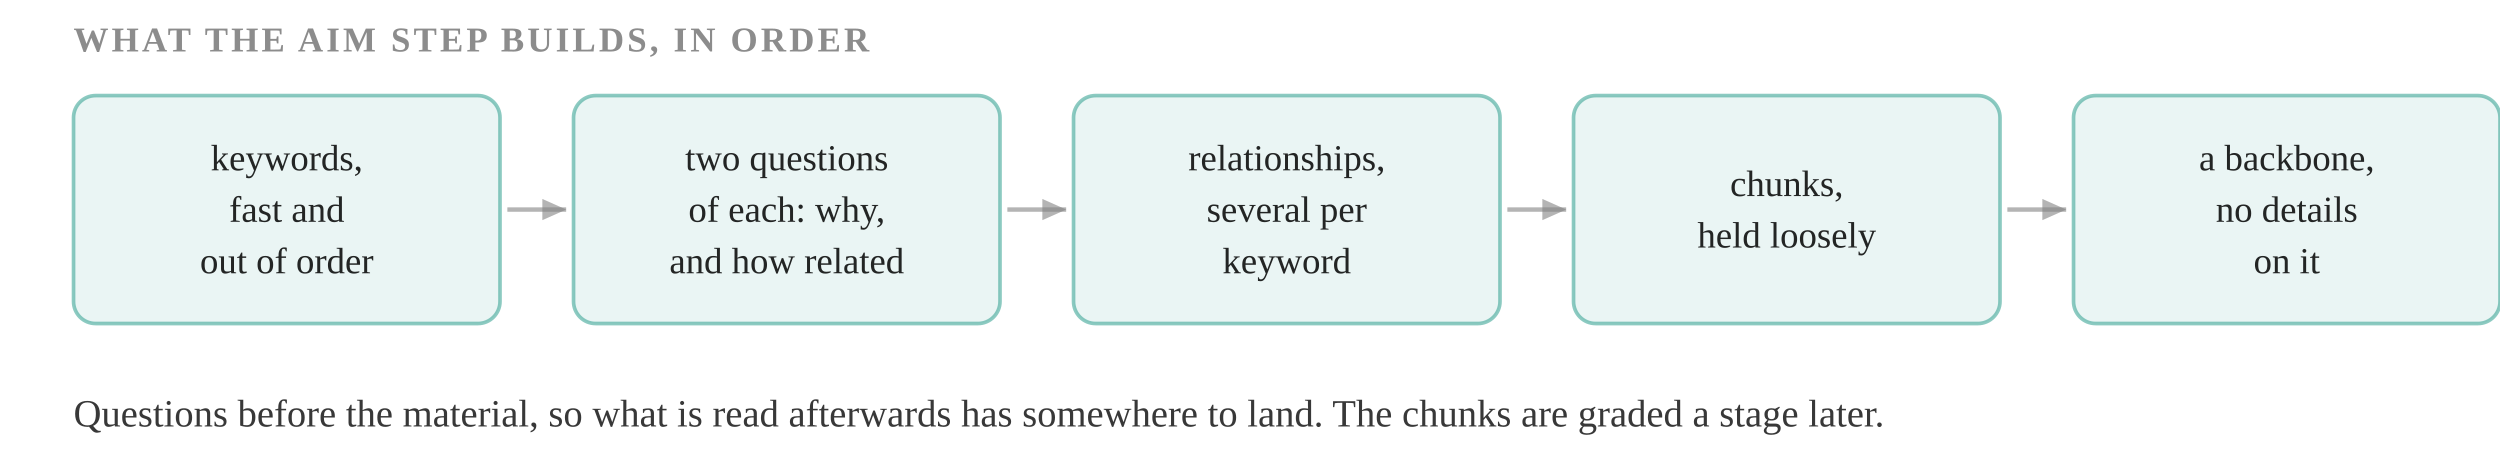
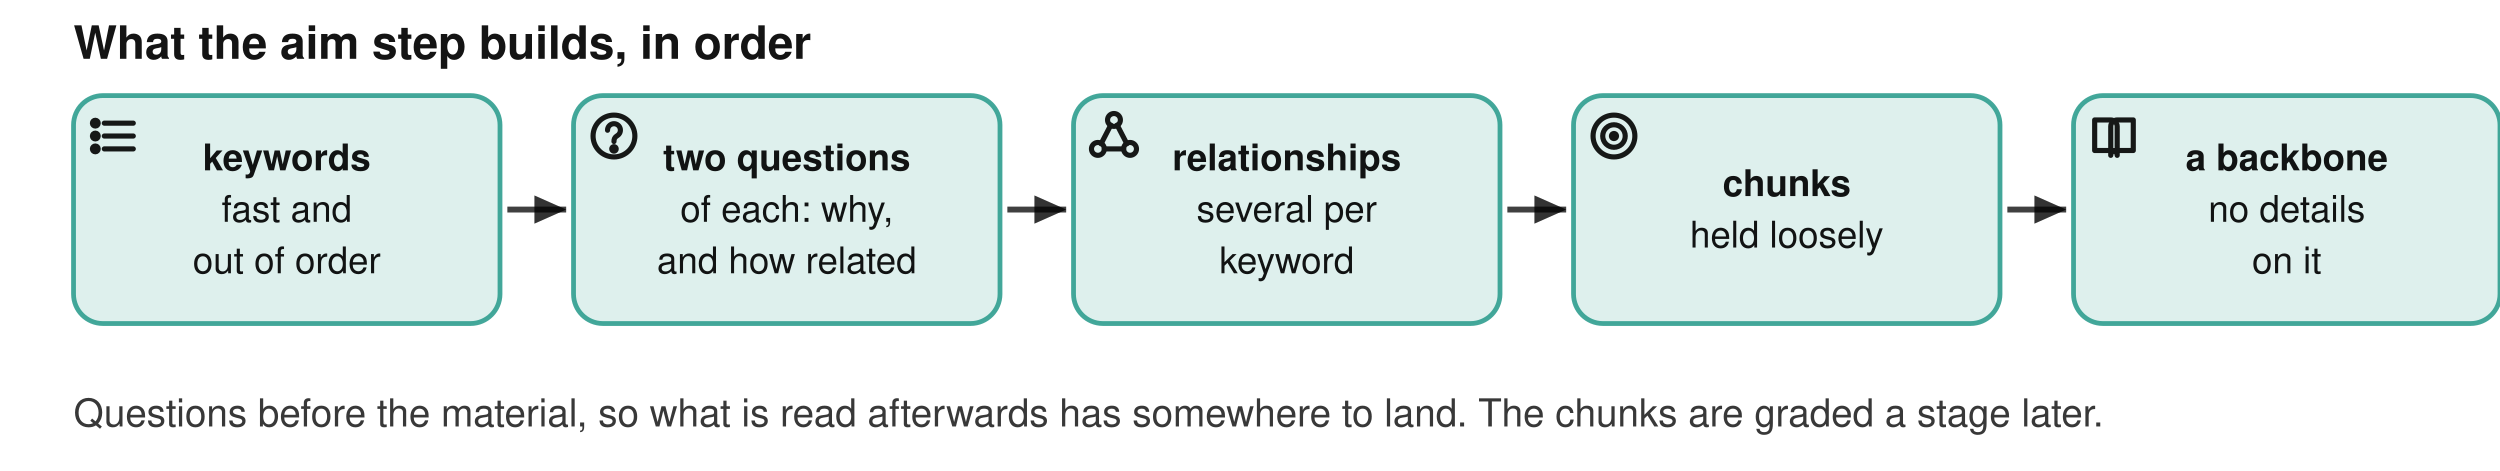
- <svg xmlns="http://www.w3.org/2000/svg" viewBox="0 0 680 128" width="680" role="img" aria-label="From keywords to the two questions to relationships, chunks, and a backbone with no details" style="max-width:100%;height:auto">
+ <svg xmlns="http://www.w3.org/2000/svg" viewBox="0 0 680 128" width="680" role="img" aria-label="From keywords to the two questions to relationships, chunks, and a backbone with no details" style="max-width:100%;height:auto" font-family="-apple-system, 'Segoe UI', Helvetica, Arial, sans-serif">
  <defs>
    <marker id="ar" viewBox="0 0 10 10" refX="9" refY="5" markerWidth="6" markerHeight="6" orient="auto-start-reverse">
-       <path d="M0,1 L9,5 L0,9 z" fill="rgba(130,130,130,.6)" />
+       <path d="M0,1 L9,5 L0,9 z" fill="currentColor" fill-opacity=".8" />
+     </marker>
+     <marker id="arbig" viewBox="0 0 10 10" refX="8" refY="5" markerWidth="4" markerHeight="4" orient="auto-start-reverse">
+       <path d="M0,0 L10,5 L0,10 z" fill="currentColor" fill-opacity=".85" />
    </marker>
  </defs>
-   <text x="20" y="14" font-size="9.5" fill="currentColor" opacity="0.45" text-anchor="start" font-weight="700" letter-spacing=".09em">WHAT THE AIM STEP BUILDS, IN ORDER</text>
-   <rect x="20" y="26" width="116" height="62" rx="6" fill="rgba(47,158,143,.10)" stroke="#2f9e8f" stroke-opacity=".55" />
-   <text x="78.0" y="46.333" font-size="10" fill="currentColor" opacity="0.85" text-anchor="middle">keywords,</text>
-   <text x="78.0" y="60.333" font-size="10" fill="currentColor" opacity="0.85" text-anchor="middle">fast and</text>
-   <text x="78.0" y="74.333" font-size="10" fill="currentColor" opacity="0.85" text-anchor="middle">out of order</text>
-   <line x1="138.0" y1="57.0" x2="154.0" y2="57.0" stroke="rgba(130,130,130,.6)" stroke-width="1.2" marker-end="url(#ar)" />
-   <rect x="156" y="26" width="116" height="62" rx="6" fill="rgba(47,158,143,.10)" stroke="#2f9e8f" stroke-opacity=".55" />
-   <text x="214.0" y="46.333" font-size="10" fill="currentColor" opacity="0.85" text-anchor="middle">two questions</text>
-   <text x="214.0" y="60.333" font-size="10" fill="currentColor" opacity="0.85" text-anchor="middle">of each: why,</text>
-   <text x="214.0" y="74.333" font-size="10" fill="currentColor" opacity="0.85" text-anchor="middle">and how related</text>
-   <line x1="274.0" y1="57.0" x2="290.0" y2="57.0" stroke="rgba(130,130,130,.6)" stroke-width="1.2" marker-end="url(#ar)" />
-   <rect x="292" y="26" width="116" height="62" rx="6" fill="rgba(47,158,143,.10)" stroke="#2f9e8f" stroke-opacity=".55" />
-   <text x="350.0" y="46.333" font-size="10" fill="currentColor" opacity="0.85" text-anchor="middle">relationships,</text>
-   <text x="350.0" y="60.333" font-size="10" fill="currentColor" opacity="0.85" text-anchor="middle">several per</text>
-   <text x="350.0" y="74.333" font-size="10" fill="currentColor" opacity="0.85" text-anchor="middle">keyword</text>
-   <line x1="410.0" y1="57.0" x2="426.0" y2="57.0" stroke="rgba(130,130,130,.6)" stroke-width="1.2" marker-end="url(#ar)" />
-   <rect x="428" y="26" width="116" height="62" rx="6" fill="rgba(47,158,143,.10)" stroke="#2f9e8f" stroke-opacity=".55" />
-   <text x="486.0" y="53.333" font-size="10" fill="currentColor" opacity="0.85" text-anchor="middle">chunks,</text>
-   <text x="486.0" y="67.333" font-size="10" fill="currentColor" opacity="0.85" text-anchor="middle">held loosely</text>
-   <line x1="546.0" y1="57.0" x2="562.0" y2="57.0" stroke="rgba(130,130,130,.6)" stroke-width="1.2" marker-end="url(#ar)" />
-   <rect x="564" y="26" width="116" height="62" rx="6" fill="rgba(47,158,143,.10)" stroke="#2f9e8f" stroke-opacity=".55" />
-   <text x="622.0" y="46.333" font-size="10" fill="currentColor" opacity="0.85" text-anchor="middle">a backbone,</text>
-   <text x="622.0" y="60.333" font-size="10" fill="currentColor" opacity="0.85" text-anchor="middle">no details</text>
-   <text x="622.0" y="74.333" font-size="10" fill="currentColor" opacity="0.85" text-anchor="middle">on it</text>
+   <text x="20" y="16" font-size="12.5" fill="currentColor" opacity="0.92" text-anchor="start" font-weight="700">What the aim step builds, in order</text>
+   <rect x="20" y="26" width="116" height="62" rx="8" fill="rgba(47,158,143,.16)" stroke="rgba(47,158,143,.9)" stroke-width="1.3" />
+   <text x="78.0" y="46.333" font-size="10" fill="currentColor" opacity="0.92" text-anchor="middle" font-weight="600">keywords</text>
+   <text x="78.0" y="60.333" font-size="10" fill="currentColor" opacity="0.92" text-anchor="middle" font-weight="500">fast and</text>
+   <text x="78.0" y="74.333" font-size="10" fill="currentColor" opacity="0.92" text-anchor="middle" font-weight="500">out of order</text>
+   <line x1="138.0" y1="57.0" x2="154.0" y2="57.0" stroke="currentColor" stroke-opacity=".75" stroke-width="1.6" marker-end="url(#ar)" />
+   <rect x="156" y="26" width="116" height="62" rx="8" fill="rgba(47,158,143,.16)" stroke="rgba(47,158,143,.9)" stroke-width="1.3" />
+   <text x="214.0" y="46.333" font-size="10" fill="currentColor" opacity="0.92" text-anchor="middle" font-weight="600">two questions</text>
+   <text x="214.0" y="60.333" font-size="10" fill="currentColor" opacity="0.92" text-anchor="middle" font-weight="500">of each: why,</text>
+   <text x="214.0" y="74.333" font-size="10" fill="currentColor" opacity="0.92" text-anchor="middle" font-weight="500">and how related</text>
+   <line x1="274.0" y1="57.0" x2="290.0" y2="57.0" stroke="currentColor" stroke-opacity=".75" stroke-width="1.6" marker-end="url(#ar)" />
+   <rect x="292" y="26" width="116" height="62" rx="8" fill="rgba(47,158,143,.16)" stroke="rgba(47,158,143,.9)" stroke-width="1.3" />
+   <text x="350.0" y="46.333" font-size="10" fill="currentColor" opacity="0.92" text-anchor="middle" font-weight="600">relationships</text>
+   <text x="350.0" y="60.333" font-size="10" fill="currentColor" opacity="0.92" text-anchor="middle" font-weight="500">several per</text>
+   <text x="350.0" y="74.333" font-size="10" fill="currentColor" opacity="0.92" text-anchor="middle" font-weight="500">keyword</text>
+   <line x1="410.0" y1="57.0" x2="426.0" y2="57.0" stroke="currentColor" stroke-opacity=".75" stroke-width="1.6" marker-end="url(#ar)" />
+   <rect x="428" y="26" width="116" height="62" rx="8" fill="rgba(47,158,143,.16)" stroke="rgba(47,158,143,.9)" stroke-width="1.3" />
+   <text x="486.0" y="53.333" font-size="10" fill="currentColor" opacity="0.92" text-anchor="middle" font-weight="600">chunks</text>
+   <text x="486.0" y="67.333" font-size="10" fill="currentColor" opacity="0.92" text-anchor="middle" font-weight="500">held loosely</text>
+   <line x1="546.0" y1="57.0" x2="562.0" y2="57.0" stroke="currentColor" stroke-opacity=".75" stroke-width="1.6" marker-end="url(#ar)" />
+   <rect x="564" y="26" width="116" height="62" rx="8" fill="rgba(47,158,143,.16)" stroke="rgba(47,158,143,.9)" stroke-width="1.3" />
+   <text x="622.0" y="46.333" font-size="10" fill="currentColor" opacity="0.92" text-anchor="middle" font-weight="600">a backbone</text>
+   <text x="622.0" y="60.333" font-size="10" fill="currentColor" opacity="0.92" text-anchor="middle" font-weight="500">no details</text>
+   <text x="622.0" y="74.333" font-size="10" fill="currentColor" opacity="0.92" text-anchor="middle" font-weight="500">on it</text>
+   <g transform="translate(24.0,30.0) scale(0.875)" fill="none" stroke="currentColor" stroke-width="1.6" stroke-linecap="round" stroke-linejoin="round" opacity=".9">
+     <path d="M5 4h9M5 8h9M5 12h9" />
+     <circle cx="2.2" cy="4" r=".9" fill="currentColor" />
+     <circle cx="2.2" cy="8" r=".9" fill="currentColor" />
+     <circle cx="2.2" cy="12" r=".9" fill="currentColor" />
+   </g>
+   <g transform="translate(160.0,30.0) scale(0.875)" fill="none" stroke="currentColor" stroke-width="1.6" stroke-linecap="round" stroke-linejoin="round" opacity=".9">
+     <circle cx="8" cy="8" r="6.5" />
+     <path d="M6 6.2a2 2 0 1 1 3 1.7c-.8.5-1 1-1 1.8" />
+     <circle cx="8" cy="12" r=".7" fill="currentColor" />
+   </g>
+   <g transform="translate(296.0,30.0) scale(0.875)" fill="none" stroke="currentColor" stroke-width="1.6" stroke-linecap="round" stroke-linejoin="round" opacity=".9">
+     <circle cx="8" cy="3" r="2" />
+     <circle cx="3" cy="12" r="2" />
+     <circle cx="13" cy="12" r="2" />
+     <path d="M7 4.6L4 10.4M9 4.6l3 5.8M5 12h6" />
+   </g>
+   <g transform="translate(432.0,30.0) scale(0.875)" fill="none" stroke="currentColor" stroke-width="1.6" stroke-linecap="round" stroke-linejoin="round" opacity=".9">
+     <circle cx="8" cy="8" r="6.5" />
+     <circle cx="8" cy="8" r="3.5" />
+     <circle cx="8" cy="8" r=".8" fill="currentColor" />
+   </g>
+   <g transform="translate(568.0,30.0) scale(0.875)" fill="none" stroke="currentColor" stroke-width="1.6" stroke-linecap="round" stroke-linejoin="round" opacity=".9">
+     <path d="M2 3h5a2 2 0 0 1 2 2v9a1.5 1.5 0 0 0-1.5-1.5H2z" />
+     <path d="M14 3H9a2 2 0 0 0-2 2v9a1.5 1.5 0 0 1 1.5-1.5H14z" />
+   </g>
  <text x="20" y="116" font-size="10.5" fill="currentColor" opacity="0.78" text-anchor="start">Questions before the material, so what is read afterwards has somewhere to land. The chunks are graded a stage later.</text>
</svg>
